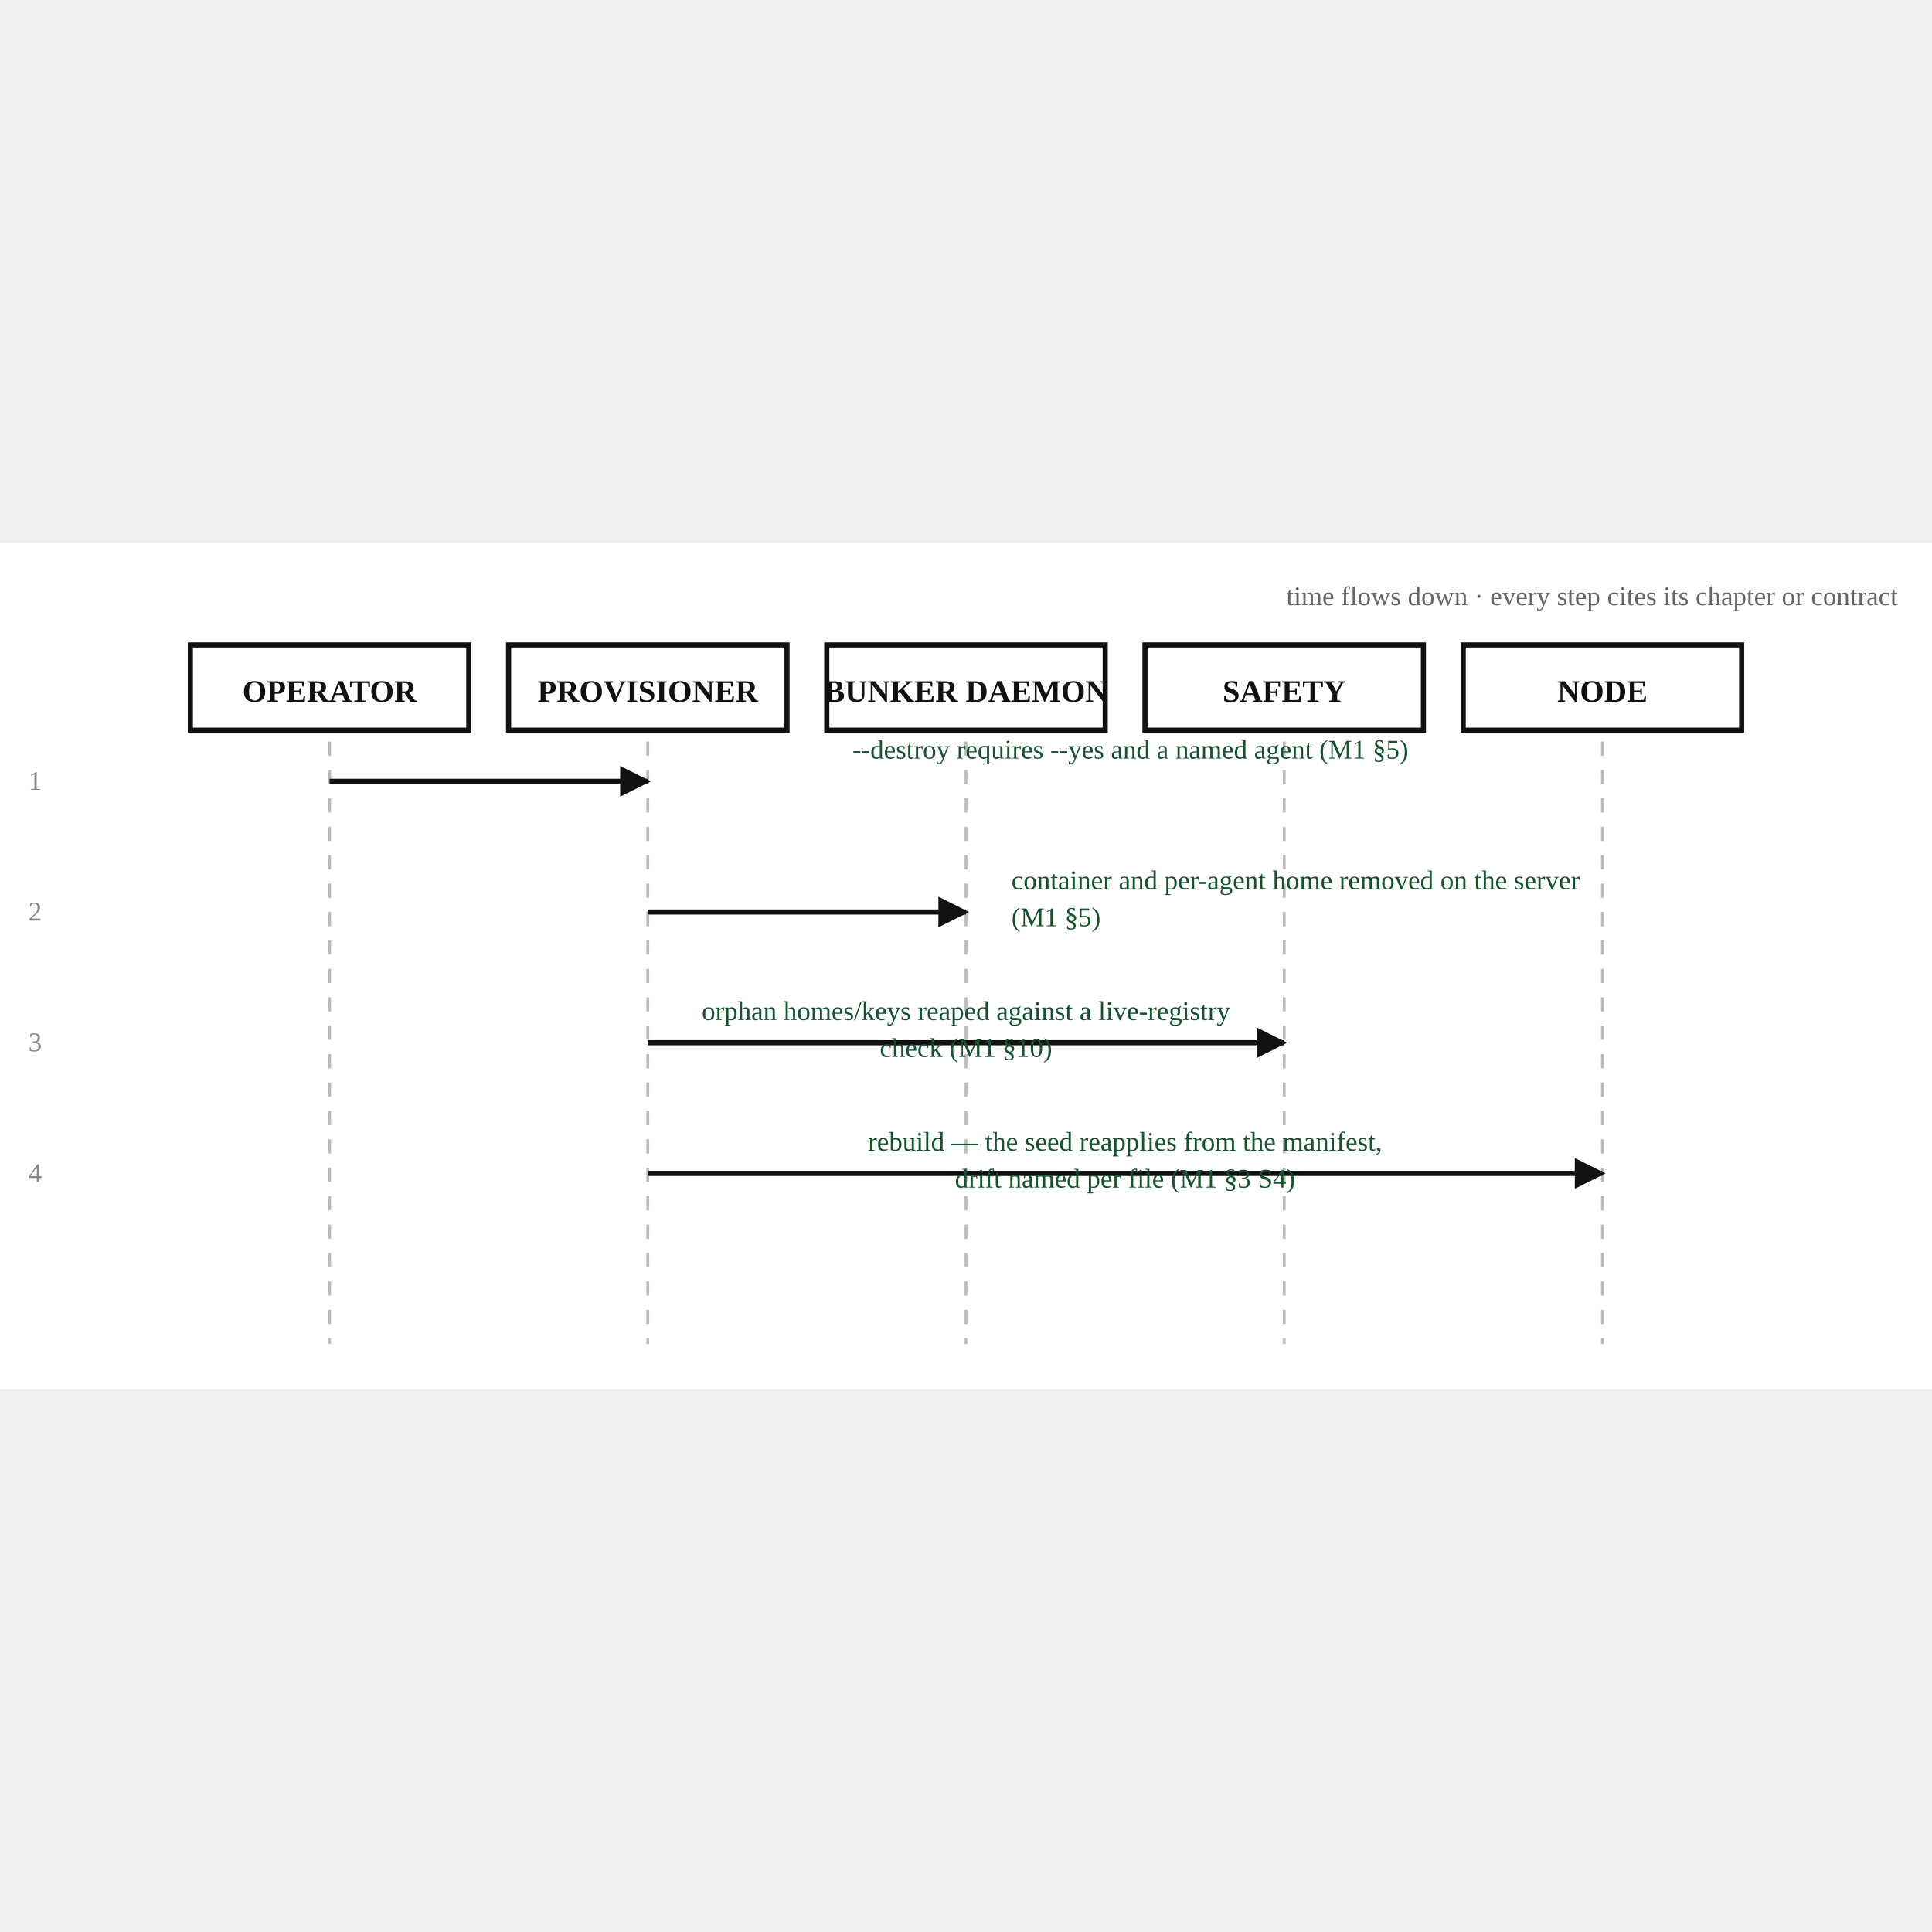
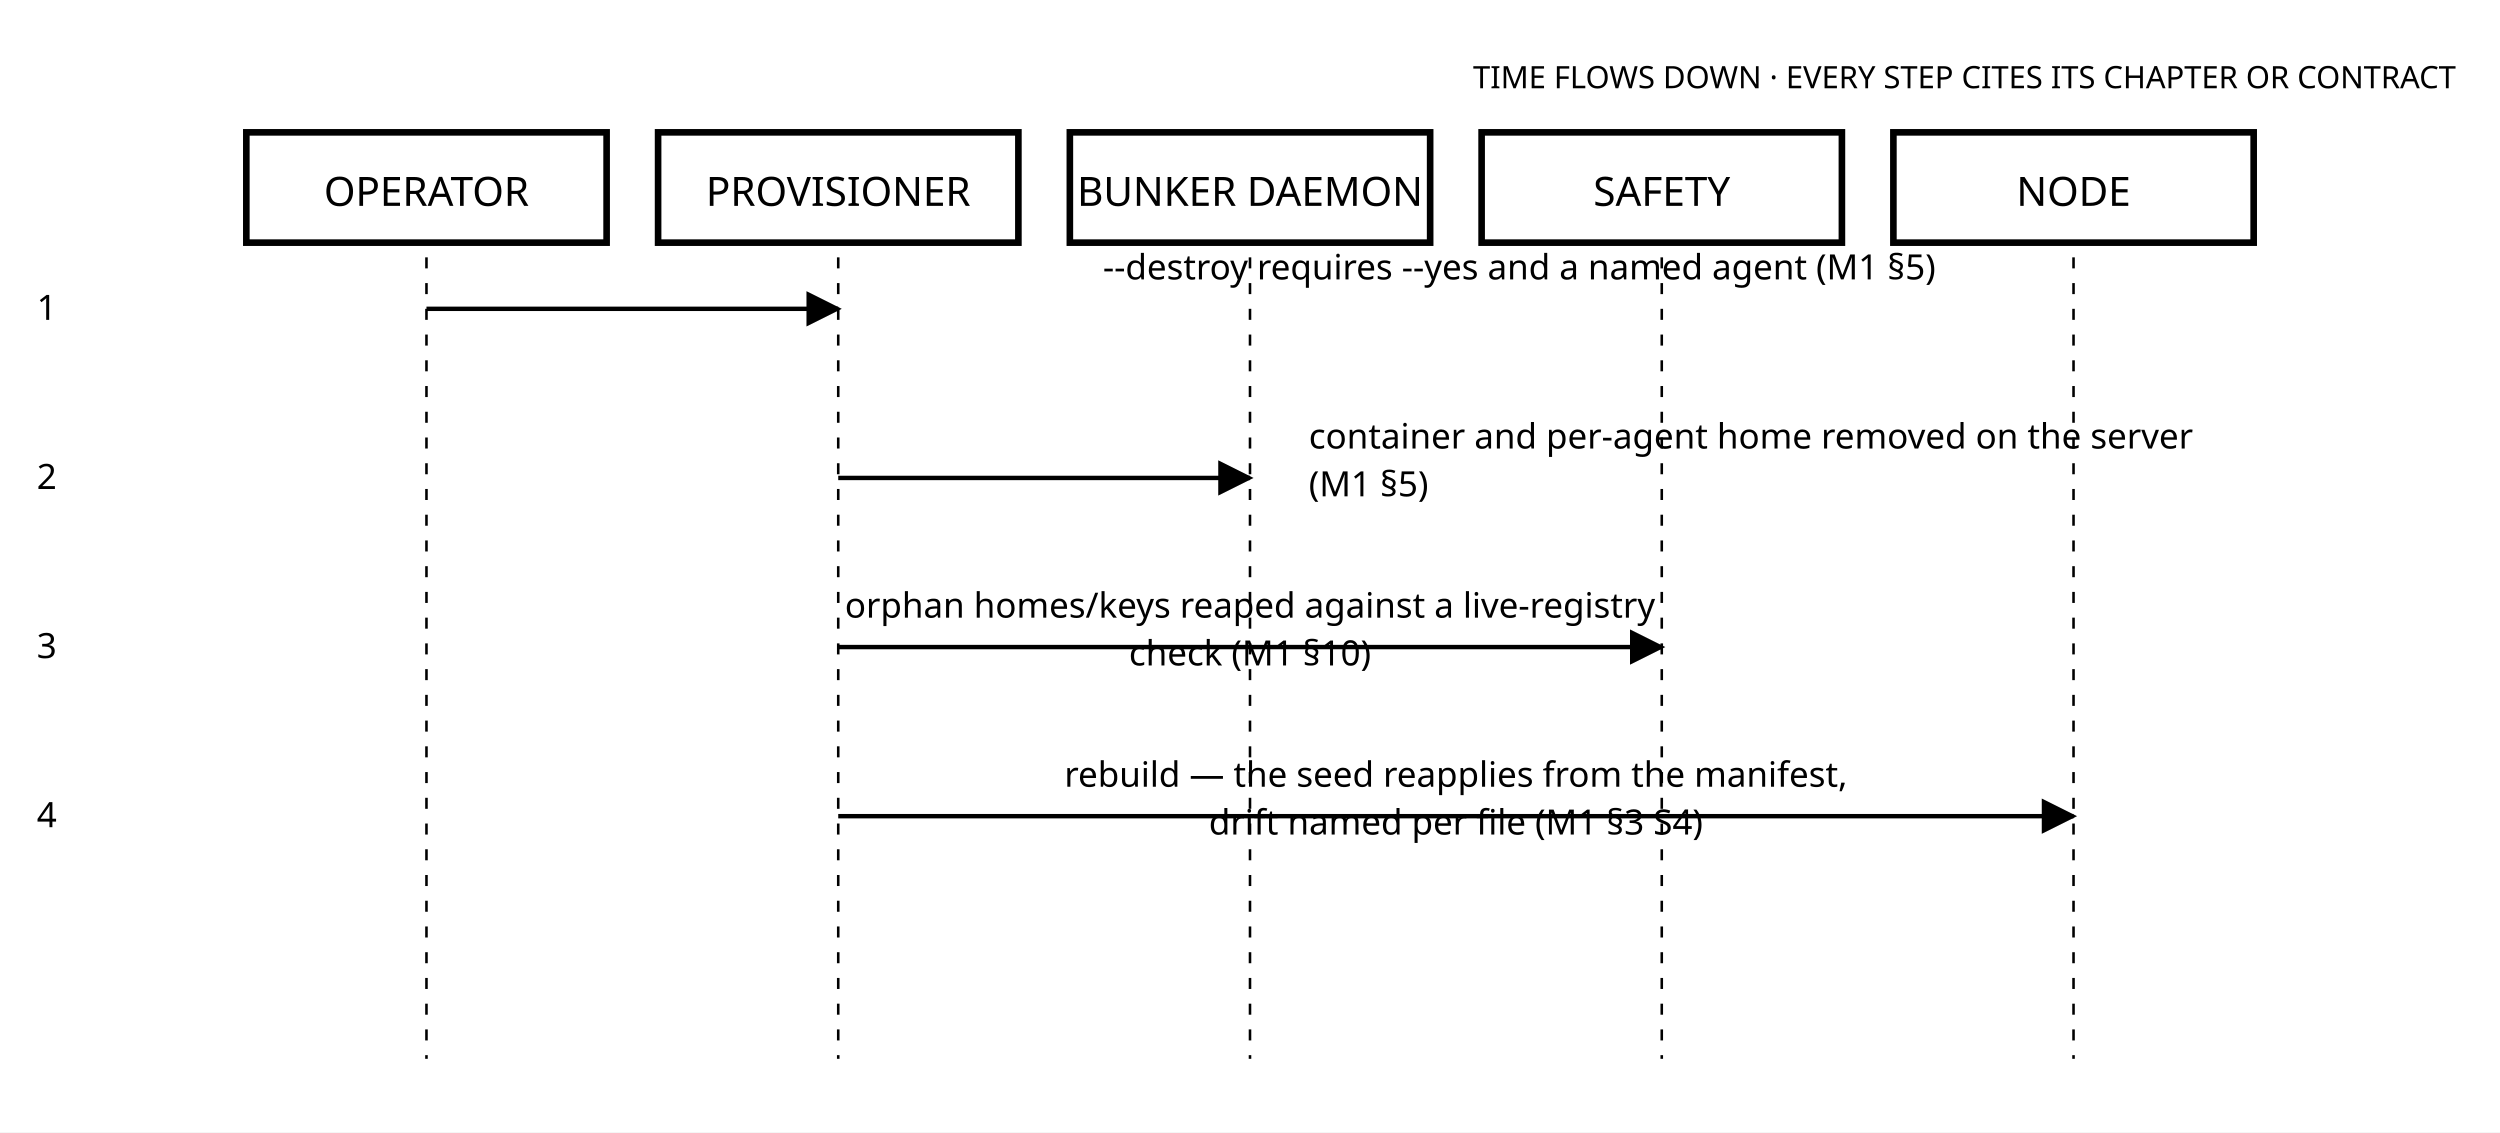
- <svg xmlns="http://www.w3.org/2000/svg" width="170.0mm" height="170.0mm" viewBox="0 0 680 298.0" preserveAspectRatio="xMidYMid meet">
-   <rect width="680" height="298.0" fill="#ffffff" />
+ <svg xmlns="http://www.w3.org/2000/svg" width="170.0mm" height="77.0mm" viewBox="0 0 680 308.0" preserveAspectRatio="xMidYMid meet">
+   <rect width="680" height="308.0" fill="#ffffff" />
  <defs>
-     <marker id="ar" viewBox="0 0 10 10" refX="9" refY="5" markerWidth="6" markerHeight="6" orient="auto">
-       <path d="M0,0 L10,5 L0,10 z" fill="#111111" />
+     <marker id="ar" viewBox="0 0 10 10" refX="9" refY="5" markerWidth="8" markerHeight="8" orient="auto">
+       <path d="M0,0 L10,5 L0,10 z" fill="#000000" />
    </marker>
  </defs>
-   <text x="668.0" y="22.0" font-size="9.50" font-weight="400" fill="#666666" text-anchor="end">time flows down · every step cites its chapter or contract</text>
-   <rect x="67.0" y="36.0" width="98.0" height="30.0" fill="#ffffff" stroke="#111111" stroke-width="1.8" />
-   <text x="116.0" y="56.0" font-size="11.00" font-weight="700" fill="#111111" text-anchor="middle">OPERATOR</text>
-   <line x1="116" y1="70" x2="116" y2="282" stroke="#bbbbbb" stroke-width="1" stroke-dasharray="5 5" />
-   <rect x="179.0" y="36.0" width="98.0" height="30.0" fill="#ffffff" stroke="#111111" stroke-width="1.8" />
-   <text x="228.0" y="56.0" font-size="11.00" font-weight="700" fill="#111111" text-anchor="middle">PROVISIONER</text>
-   <line x1="228" y1="70" x2="228" y2="282" stroke="#bbbbbb" stroke-width="1" stroke-dasharray="5 5" />
-   <rect x="291.0" y="36.0" width="98.0" height="30.0" fill="#ffffff" stroke="#111111" stroke-width="1.8" />
-   <text x="340.0" y="56.0" font-size="11.00" font-weight="700" fill="#111111" text-anchor="middle">BUNKER DAEMON</text>
-   <line x1="340" y1="70" x2="340" y2="282" stroke="#bbbbbb" stroke-width="1" stroke-dasharray="5 5" />
-   <rect x="403.0" y="36.0" width="98.0" height="30.0" fill="#ffffff" stroke="#111111" stroke-width="1.8" />
-   <text x="452.0" y="56.0" font-size="11.00" font-weight="700" fill="#111111" text-anchor="middle">SAFETY</text>
-   <line x1="452" y1="70" x2="452" y2="282" stroke="#bbbbbb" stroke-width="1" stroke-dasharray="5 5" />
-   <rect x="515.0" y="36.0" width="98.0" height="30.0" fill="#ffffff" stroke="#111111" stroke-width="1.8" />
-   <text x="564.0" y="56.0" font-size="11.00" font-weight="700" fill="#111111" text-anchor="middle">NODE</text>
-   <line x1="564" y1="70" x2="564" y2="282" stroke="#bbbbbb" stroke-width="1" stroke-dasharray="5 5" />
-   <text x="10.0" y="87.0" font-size="9.50" font-weight="400" fill="#888888" text-anchor="start">1</text>
-   <line x1="116.0" y1="84.0" x2="228.0" y2="84.0" stroke="#111111" stroke-width="1.8" marker-end="url(#ar)" />
-   <text x="300.0" y="76.0" font-size="9.50" font-weight="400" fill="#14532d" text-anchor="start">--destroy requires --yes and a named agent (M1 §5)</text>
-   <text x="10.0" y="133.0" font-size="9.50" font-weight="400" fill="#888888" text-anchor="start">2</text>
-   <line x1="228.0" y1="130.0" x2="340.0" y2="130.0" stroke="#111111" stroke-width="1.8" marker-end="url(#ar)" />
-   <text x="356.0" y="122.0" font-size="9.50" font-weight="400" fill="#14532d" text-anchor="start">container and per-agent home removed on the server</text>
-   <text x="356.0" y="135.0" font-size="9.50" font-weight="400" fill="#14532d" text-anchor="start">(M1 §5)</text>
-   <text x="10.0" y="179.0" font-size="9.50" font-weight="400" fill="#888888" text-anchor="start">3</text>
-   <line x1="228.0" y1="176.0" x2="452.0" y2="176.0" stroke="#111111" stroke-width="1.8" marker-end="url(#ar)" />
-   <text x="340.0" y="168.0" font-size="9.50" font-weight="400" fill="#14532d" text-anchor="middle">orphan homes/keys reaped against a live-registry</text>
-   <text x="340.0" y="181.0" font-size="9.50" font-weight="400" fill="#14532d" text-anchor="middle">check (M1 §10)</text>
-   <text x="10.0" y="225.0" font-size="9.50" font-weight="400" fill="#888888" text-anchor="start">4</text>
-   <line x1="228.0" y1="222.0" x2="564.0" y2="222.0" stroke="#111111" stroke-width="1.8" marker-end="url(#ar)" />
-   <text x="396.0" y="214.0" font-size="9.50" font-weight="400" fill="#14532d" text-anchor="middle">rebuild — the seed reapplies from the manifest,</text>
-   <text x="396.0" y="227.0" font-size="9.50" font-weight="400" fill="#14532d" text-anchor="middle">drift named per file (M1 §3 S4)</text>
+   <g font-family="Routed Gothic Narrow, Routed Gothic, sans-serif">
+     <text x="668.0" y="24.0" font-size="8.40" fill="#000000" text-anchor="end">TIME FLOWS DOWN · EVERY STEP CITES ITS CHAPTER OR CONTRACT</text>
+     <rect x="67.0" y="36.0" width="98.0" height="30.0" fill="#ffffff" stroke="#000000" stroke-width="1.8" />
+     <text x="116.0" y="56.0" font-size="11.00" fill="#000000" text-anchor="middle">OPERATOR</text>
+     <polyline points="116.0,70.0 116.0,288.0" fill="none" stroke="#000000" stroke-width="0.7" stroke-dasharray="3 4" />
+     <rect x="179.0" y="36.0" width="98.0" height="30.0" fill="#ffffff" stroke="#000000" stroke-width="1.8" />
+     <text x="228.0" y="56.0" font-size="11.00" fill="#000000" text-anchor="middle">PROVISIONER</text>
+     <polyline points="228.0,70.0 228.0,288.0" fill="none" stroke="#000000" stroke-width="0.7" stroke-dasharray="3 4" />
+     <rect x="291.0" y="36.0" width="98.0" height="30.0" fill="#ffffff" stroke="#000000" stroke-width="1.8" />
+     <text x="340.0" y="56.0" font-size="11.00" fill="#000000" text-anchor="middle">BUNKER DAEMON</text>
+     <polyline points="340.0,70.0 340.0,288.0" fill="none" stroke="#000000" stroke-width="0.7" stroke-dasharray="3 4" />
+     <rect x="403.0" y="36.0" width="98.0" height="30.0" fill="#ffffff" stroke="#000000" stroke-width="1.8" />
+     <text x="452.0" y="56.0" font-size="11.00" fill="#000000" text-anchor="middle">SAFETY</text>
+     <polyline points="452.0,70.0 452.0,288.0" fill="none" stroke="#000000" stroke-width="0.7" stroke-dasharray="3 4" />
+     <rect x="515.0" y="36.0" width="98.0" height="30.0" fill="#ffffff" stroke="#000000" stroke-width="1.8" />
+     <text x="564.0" y="56.0" font-size="11.00" fill="#000000" text-anchor="middle">NODE</text>
+     <polyline points="564.0,70.0 564.0,288.0" fill="none" stroke="#000000" stroke-width="0.7" stroke-dasharray="3 4" />
+     <text x="10.0" y="87.0" font-size="9.50" fill="#000000" text-anchor="start">1</text>
+     <polyline points="116.0,84.0 228.0,84.0" fill="none" stroke="#000000" stroke-width="1.2" marker-end="url(#ar)" />
+     <text x="300.0" y="76.0" font-size="9.50" fill="#000000" text-anchor="start">--destroy requires --yes and a named agent (M1 §5)</text>
+     <text x="10.0" y="133.0" font-size="9.50" fill="#000000" text-anchor="start">2</text>
+     <polyline points="228.0,130.0 340.0,130.0" fill="none" stroke="#000000" stroke-width="1.2" marker-end="url(#ar)" />
+     <text x="356.0" y="122.0" font-size="9.50" fill="#000000" text-anchor="start">container and per-agent home removed on the server</text>
+     <text x="356.0" y="135.0" font-size="9.50" fill="#000000" text-anchor="start">(M1 §5)</text>
+     <text x="10.0" y="179.0" font-size="9.50" fill="#000000" text-anchor="start">3</text>
+     <polyline points="228.0,176.0 452.0,176.0" fill="none" stroke="#000000" stroke-width="1.2" marker-end="url(#ar)" />
+     <text x="340.0" y="168.0" font-size="9.50" fill="#000000" text-anchor="middle">orphan homes/keys reaped against a live-registry</text>
+     <text x="340.0" y="181.0" font-size="9.50" fill="#000000" text-anchor="middle">check (M1 §10)</text>
+     <text x="10.0" y="225.0" font-size="9.50" fill="#000000" text-anchor="start">4</text>
+     <polyline points="228.0,222.0 564.0,222.0" fill="none" stroke="#000000" stroke-width="1.2" marker-end="url(#ar)" />
+     <text x="396.0" y="214.0" font-size="9.50" fill="#000000" text-anchor="middle">rebuild — the seed reapplies from the manifest,</text>
+     <text x="396.0" y="227.0" font-size="9.50" fill="#000000" text-anchor="middle">drift named per file (M1 §3 S4)</text>
+   </g>
</svg>
